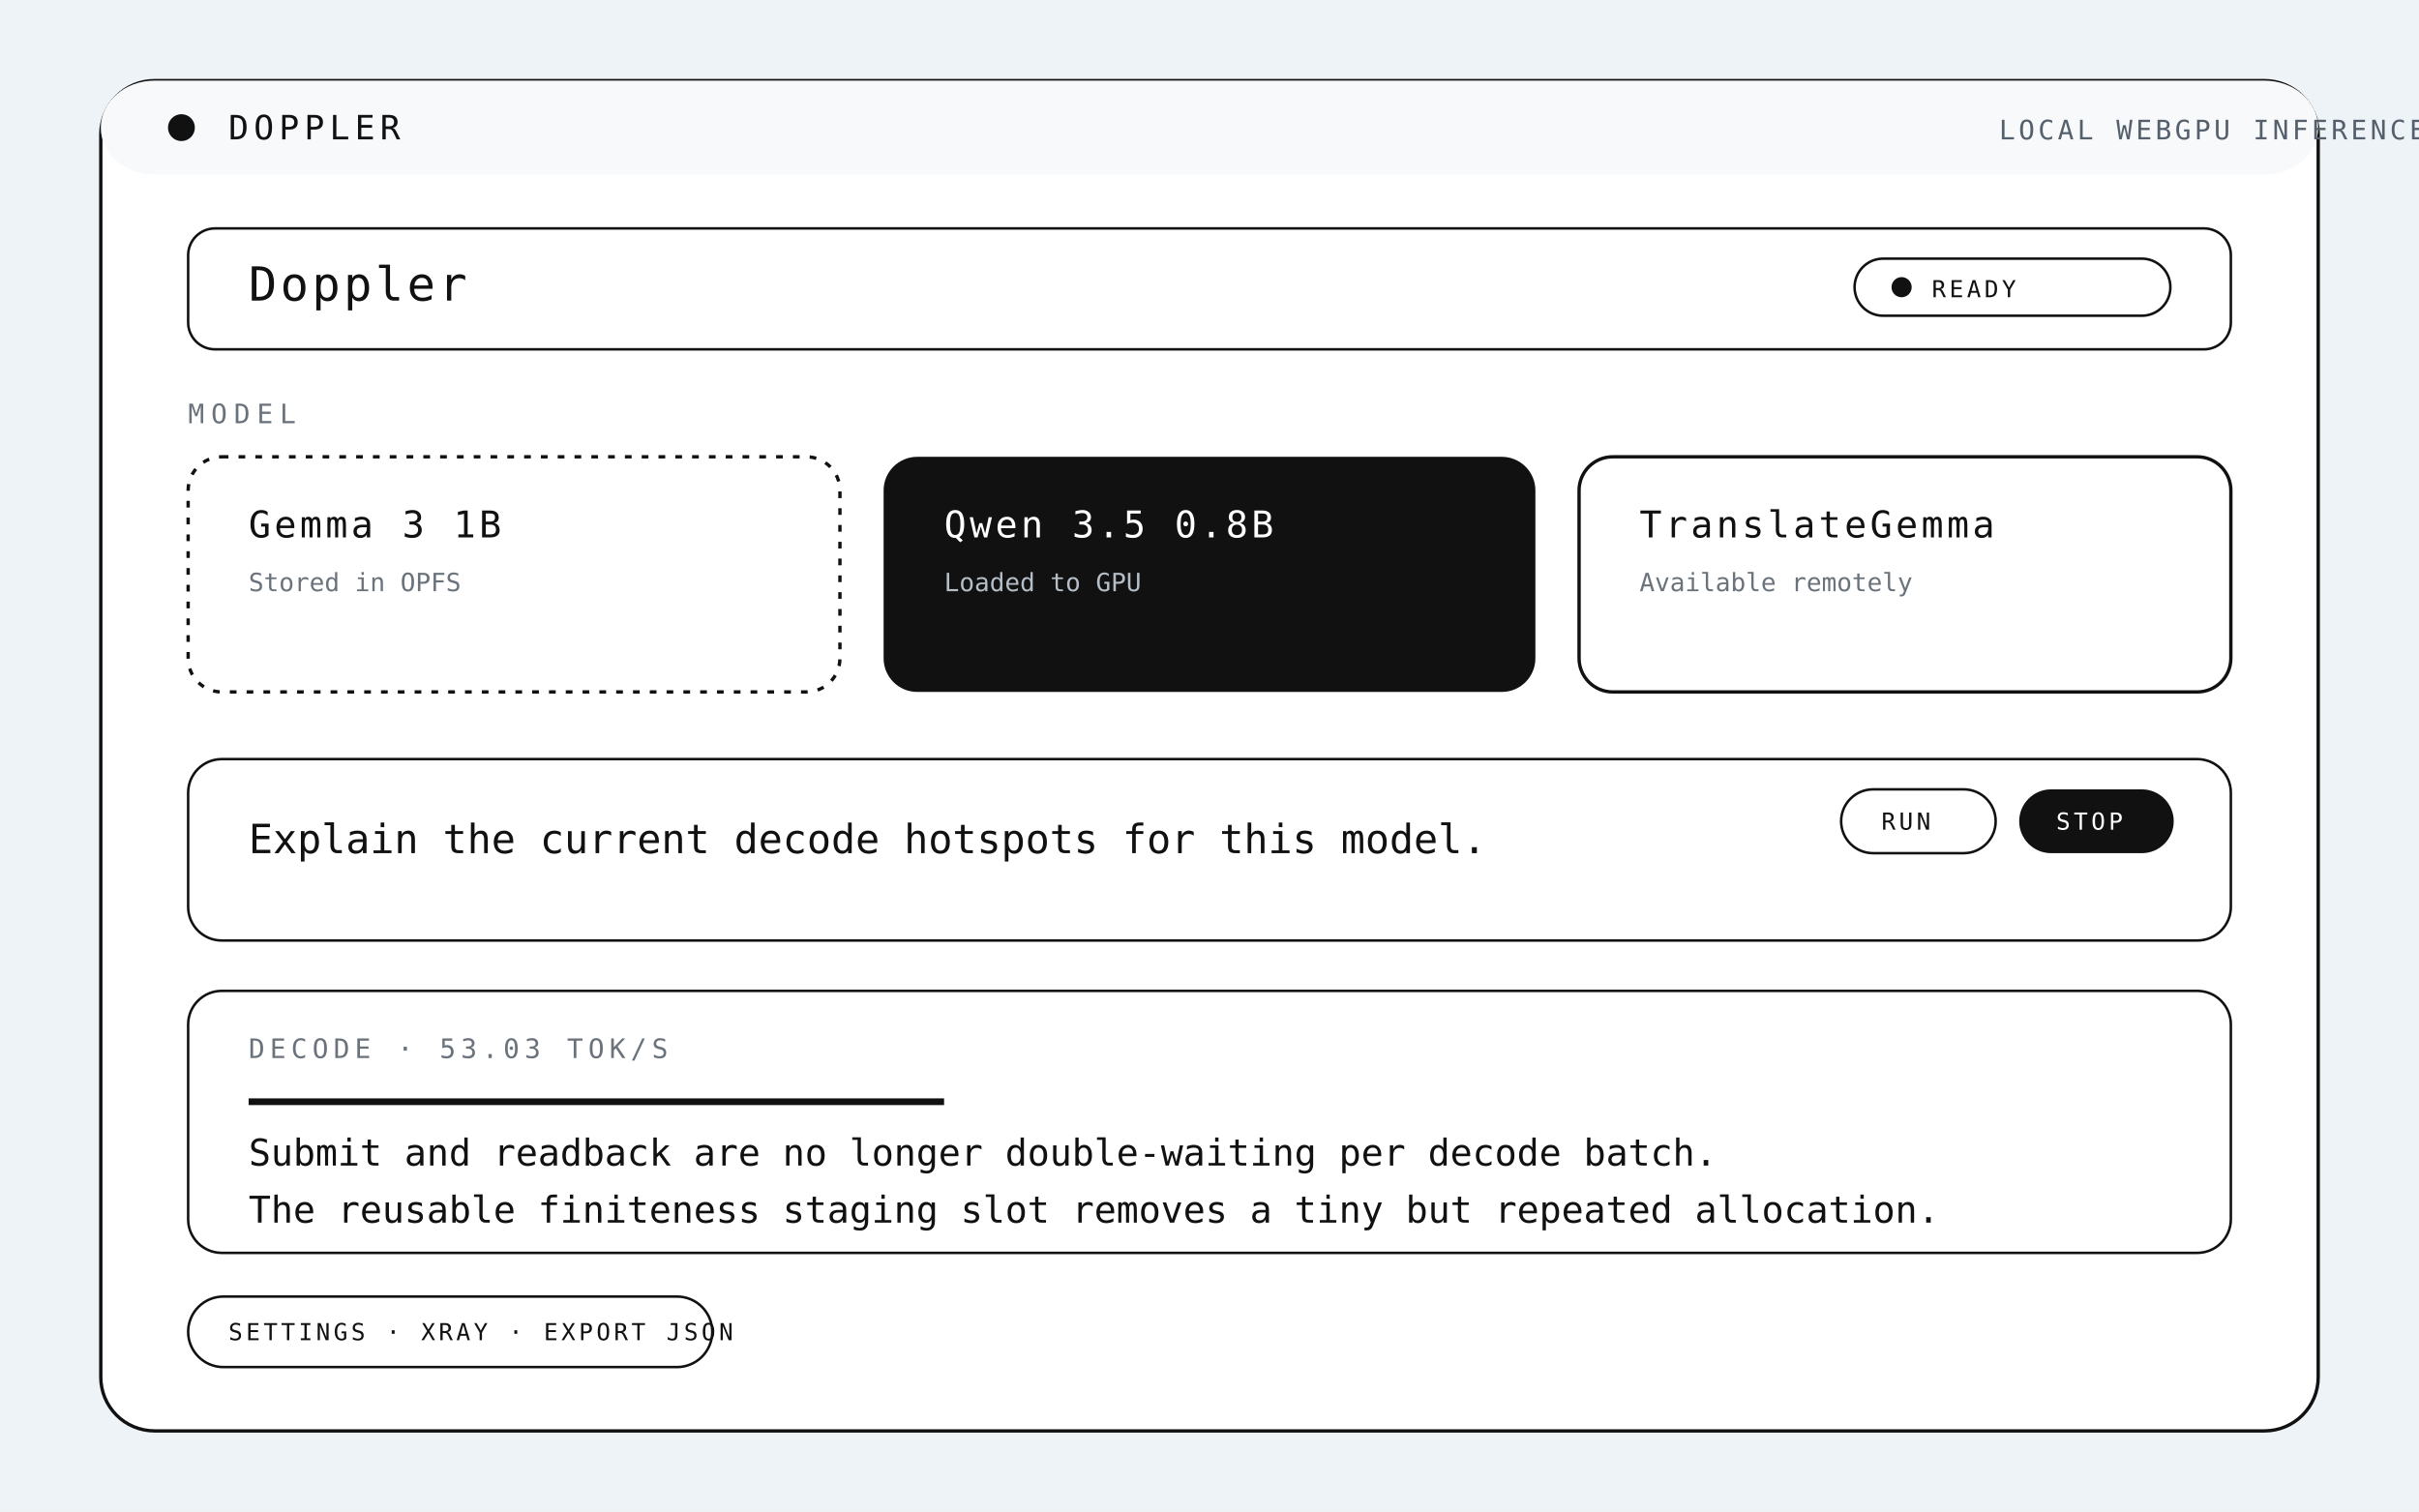
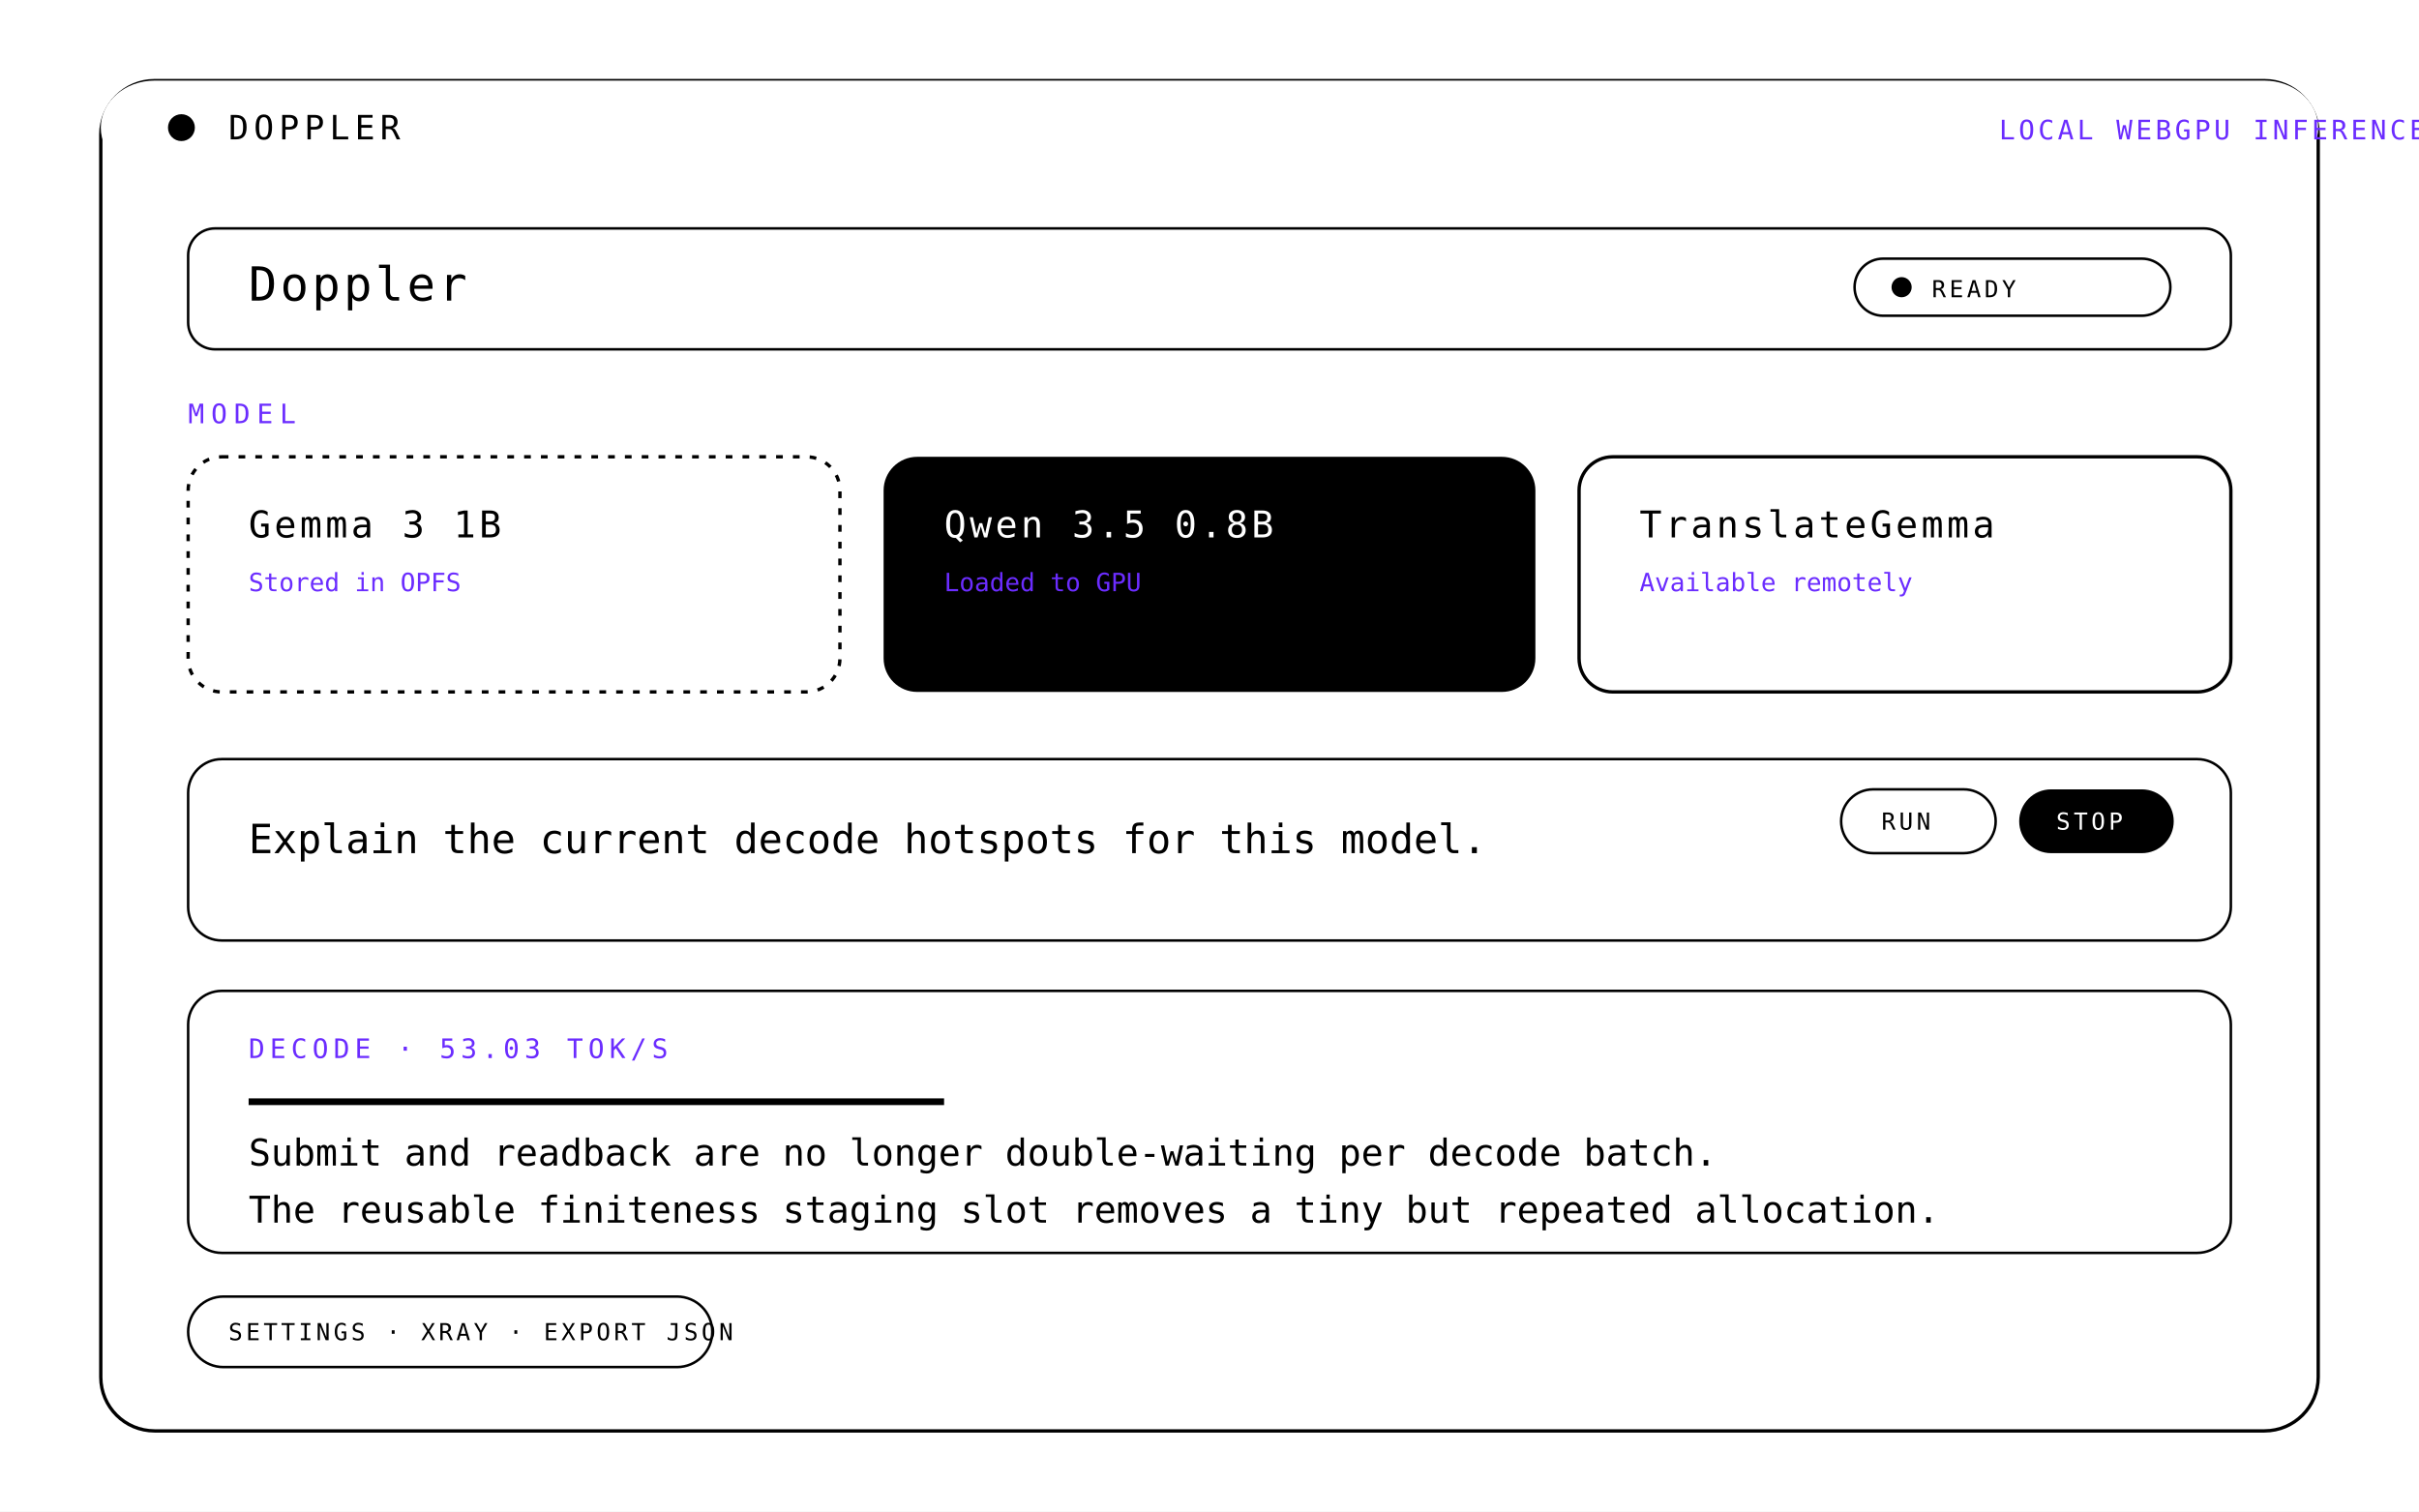
<svg xmlns="http://www.w3.org/2000/svg" viewBox="0 0 1440 900" role="img" aria-labelledby="title desc">
-   <rect width="1440" height="900" fill="#eef3f7" />
-   <rect x="60" y="48" width="1320" height="804" rx="32" fill="#ffffff" stroke="#111111" stroke-width="2" />
-   <rect x="60" y="48" width="1320" height="56" rx="32" fill="#f7f9fb" />
-   <circle cx="108" cy="76" r="8" fill="#111111" />
-   <text x="136" y="83" fill="#111111" font-family="SF Mono, Menlo, monospace" font-size="20" letter-spacing="3">DOPPLER</text>
-   <text x="1190" y="83" fill="#55606c" font-family="SF Mono, Menlo, monospace" font-size="16" letter-spacing="2">LOCAL WEBGPU INFERENCE</text>
-   <rect x="112" y="136" width="1216" height="72" rx="16" fill="#ffffff" stroke="#111111" stroke-width="1.5" />
-   <text x="148" y="179" fill="#111111" font-family="SF Mono, Menlo, monospace" font-size="28" letter-spacing="2">Doppler</text>
-   <rect x="1104" y="154" width="188" height="34" rx="17" fill="#ffffff" stroke="#111111" stroke-width="1.5" />
-   <circle cx="1132" cy="171" r="6" fill="#111111" />
-   <text x="1150" y="177" fill="#111111" font-family="SF Mono, Menlo, monospace" font-size="14" letter-spacing="2">READY</text>
-   <text x="112" y="252" fill="#6a727b" font-family="SF Mono, Menlo, monospace" font-size="16" letter-spacing="4">MODEL</text>
-   <rect x="112" y="272" width="388" height="140" rx="20" fill="#ffffff" stroke="#111111" stroke-width="2" stroke-dasharray="4 6" />
-   <rect x="526" y="272" width="388" height="140" rx="20" fill="#111111" />
-   <rect x="940" y="272" width="388" height="140" rx="20" fill="#ffffff" stroke="#111111" stroke-width="2" />
-   <text x="148" y="320" fill="#111111" font-family="SF Mono, Menlo, monospace" font-size="22" letter-spacing="2">Gemma 3 1B</text>
-   <text x="148" y="352" fill="#6a727b" font-family="SF Mono, Menlo, monospace" font-size="15">Stored in OPFS</text>
+   <rect width="1440" height="900" fill="#ffffff" />
+   <rect x="60" y="48" width="1320" height="804" rx="32" fill="#ffffff" stroke="#000000" stroke-width="2" />
+   <rect x="60" y="48" width="1320" height="56" rx="32" fill="#ffffff" />
+   <circle cx="108" cy="76" r="8" fill="#000000" />
+   <text x="136" y="83" fill="#000000" font-family="SF Mono, Menlo, monospace" font-size="20" letter-spacing="3">DOPPLER</text>
+   <text x="1190" y="83" fill="#6b2cff" font-family="SF Mono, Menlo, monospace" font-size="16" letter-spacing="2">LOCAL WEBGPU INFERENCE</text>
+   <rect x="112" y="136" width="1216" height="72" rx="16" fill="#ffffff" stroke="#000000" stroke-width="1.5" />
+   <text x="148" y="179" fill="#000000" font-family="SF Mono, Menlo, monospace" font-size="28" letter-spacing="2">Doppler</text>
+   <rect x="1104" y="154" width="188" height="34" rx="17" fill="#ffffff" stroke="#000000" stroke-width="1.5" />
+   <circle cx="1132" cy="171" r="6" fill="#000000" />
+   <text x="1150" y="177" fill="#000000" font-family="SF Mono, Menlo, monospace" font-size="14" letter-spacing="2">READY</text>
+   <text x="112" y="252" fill="#6b2cff" font-family="SF Mono, Menlo, monospace" font-size="16" letter-spacing="4">MODEL</text>
+   <rect x="112" y="272" width="388" height="140" rx="20" fill="#ffffff" stroke="#000000" stroke-width="2" stroke-dasharray="4 6" />
+   <rect x="526" y="272" width="388" height="140" rx="20" fill="#000000" />
+   <rect x="940" y="272" width="388" height="140" rx="20" fill="#ffffff" stroke="#000000" stroke-width="2" />
+   <text x="148" y="320" fill="#000000" font-family="SF Mono, Menlo, monospace" font-size="22" letter-spacing="2">Gemma 3 1B</text>
+   <text x="148" y="352" fill="#6b2cff" font-family="SF Mono, Menlo, monospace" font-size="15">Stored in OPFS</text>
  <text x="562" y="320" fill="#ffffff" font-family="SF Mono, Menlo, monospace" font-size="22" letter-spacing="2">Qwen 3.5 0.8B</text>
-   <text x="562" y="352" fill="#b5bec7" font-family="SF Mono, Menlo, monospace" font-size="15">Loaded to GPU</text>
-   <text x="976" y="320" fill="#111111" font-family="SF Mono, Menlo, monospace" font-size="22" letter-spacing="2">TranslateGemma</text>
-   <text x="976" y="352" fill="#6a727b" font-family="SF Mono, Menlo, monospace" font-size="15">Available remotely</text>
-   <rect x="112" y="452" width="1216" height="108" rx="20" fill="#ffffff" stroke="#111111" stroke-width="1.5" />
-   <text x="148" y="508" fill="#111111" font-family="SF Mono, Menlo, monospace" font-size="24">Explain the current decode hotspots for this model.</text>
-   <rect x="1096" y="470" width="92" height="38" rx="19" fill="#ffffff" stroke="#111111" stroke-width="1.5" />
-   <text x="1120" y="494" fill="#111111" font-family="SF Mono, Menlo, monospace" font-size="14" letter-spacing="2">RUN</text>
-   <rect x="1202" y="470" width="92" height="38" rx="19" fill="#111111" />
+   <text x="562" y="352" fill="#6b2cff" font-family="SF Mono, Menlo, monospace" font-size="15">Loaded to GPU</text>
+   <text x="976" y="320" fill="#000000" font-family="SF Mono, Menlo, monospace" font-size="22" letter-spacing="2">TranslateGemma</text>
+   <text x="976" y="352" fill="#6b2cff" font-family="SF Mono, Menlo, monospace" font-size="15">Available remotely</text>
+   <rect x="112" y="452" width="1216" height="108" rx="20" fill="#ffffff" stroke="#000000" stroke-width="1.5" />
+   <text x="148" y="508" fill="#000000" font-family="SF Mono, Menlo, monospace" font-size="24">Explain the current decode hotspots for this model.</text>
+   <rect x="1096" y="470" width="92" height="38" rx="19" fill="#ffffff" stroke="#000000" stroke-width="1.5" />
+   <text x="1120" y="494" fill="#000000" font-family="SF Mono, Menlo, monospace" font-size="14" letter-spacing="2">RUN</text>
+   <rect x="1202" y="470" width="92" height="38" rx="19" fill="#000000" />
  <text x="1224" y="494" fill="#ffffff" font-family="SF Mono, Menlo, monospace" font-size="14" letter-spacing="2">STOP</text>
-   <rect x="112" y="590" width="1216" height="156" rx="20" fill="#ffffff" stroke="#111111" stroke-width="1.5" />
-   <text x="148" y="630" fill="#6a727b" font-family="SF Mono, Menlo, monospace" font-size="16" letter-spacing="3">DECODE · 53.03 TOK/S</text>
-   <rect x="148" y="654" width="414" height="4" fill="#111111" />
-   <text x="148" y="694" fill="#111111" font-family="SF Mono, Menlo, monospace" font-size="22">Submit and readback are no longer double-waiting per decode batch.</text>
-   <text x="148" y="728" fill="#111111" font-family="SF Mono, Menlo, monospace" font-size="22">The reusable finiteness staging slot removes a tiny but repeated allocation.</text>
-   <rect x="112" y="772" width="312" height="42" rx="21" fill="#ffffff" stroke="#111111" stroke-width="1.5" />
-   <text x="136" y="798" fill="#111111" font-family="SF Mono, Menlo, monospace" font-size="14" letter-spacing="2">SETTINGS · XRAY · EXPORT JSON</text>
+   <rect x="112" y="590" width="1216" height="156" rx="20" fill="#ffffff" stroke="#000000" stroke-width="1.5" />
+   <text x="148" y="630" fill="#6b2cff" font-family="SF Mono, Menlo, monospace" font-size="16" letter-spacing="3">DECODE · 53.03 TOK/S</text>
+   <rect x="148" y="654" width="414" height="4" fill="#000000" />
+   <text x="148" y="694" fill="#000000" font-family="SF Mono, Menlo, monospace" font-size="22">Submit and readback are no longer double-waiting per decode batch.</text>
+   <text x="148" y="728" fill="#000000" font-family="SF Mono, Menlo, monospace" font-size="22">The reusable finiteness staging slot removes a tiny but repeated allocation.</text>
+   <rect x="112" y="772" width="312" height="42" rx="21" fill="#ffffff" stroke="#000000" stroke-width="1.5" />
+   <text x="136" y="798" fill="#000000" font-family="SF Mono, Menlo, monospace" font-size="14" letter-spacing="2">SETTINGS · XRAY · EXPORT JSON</text>
</svg>
